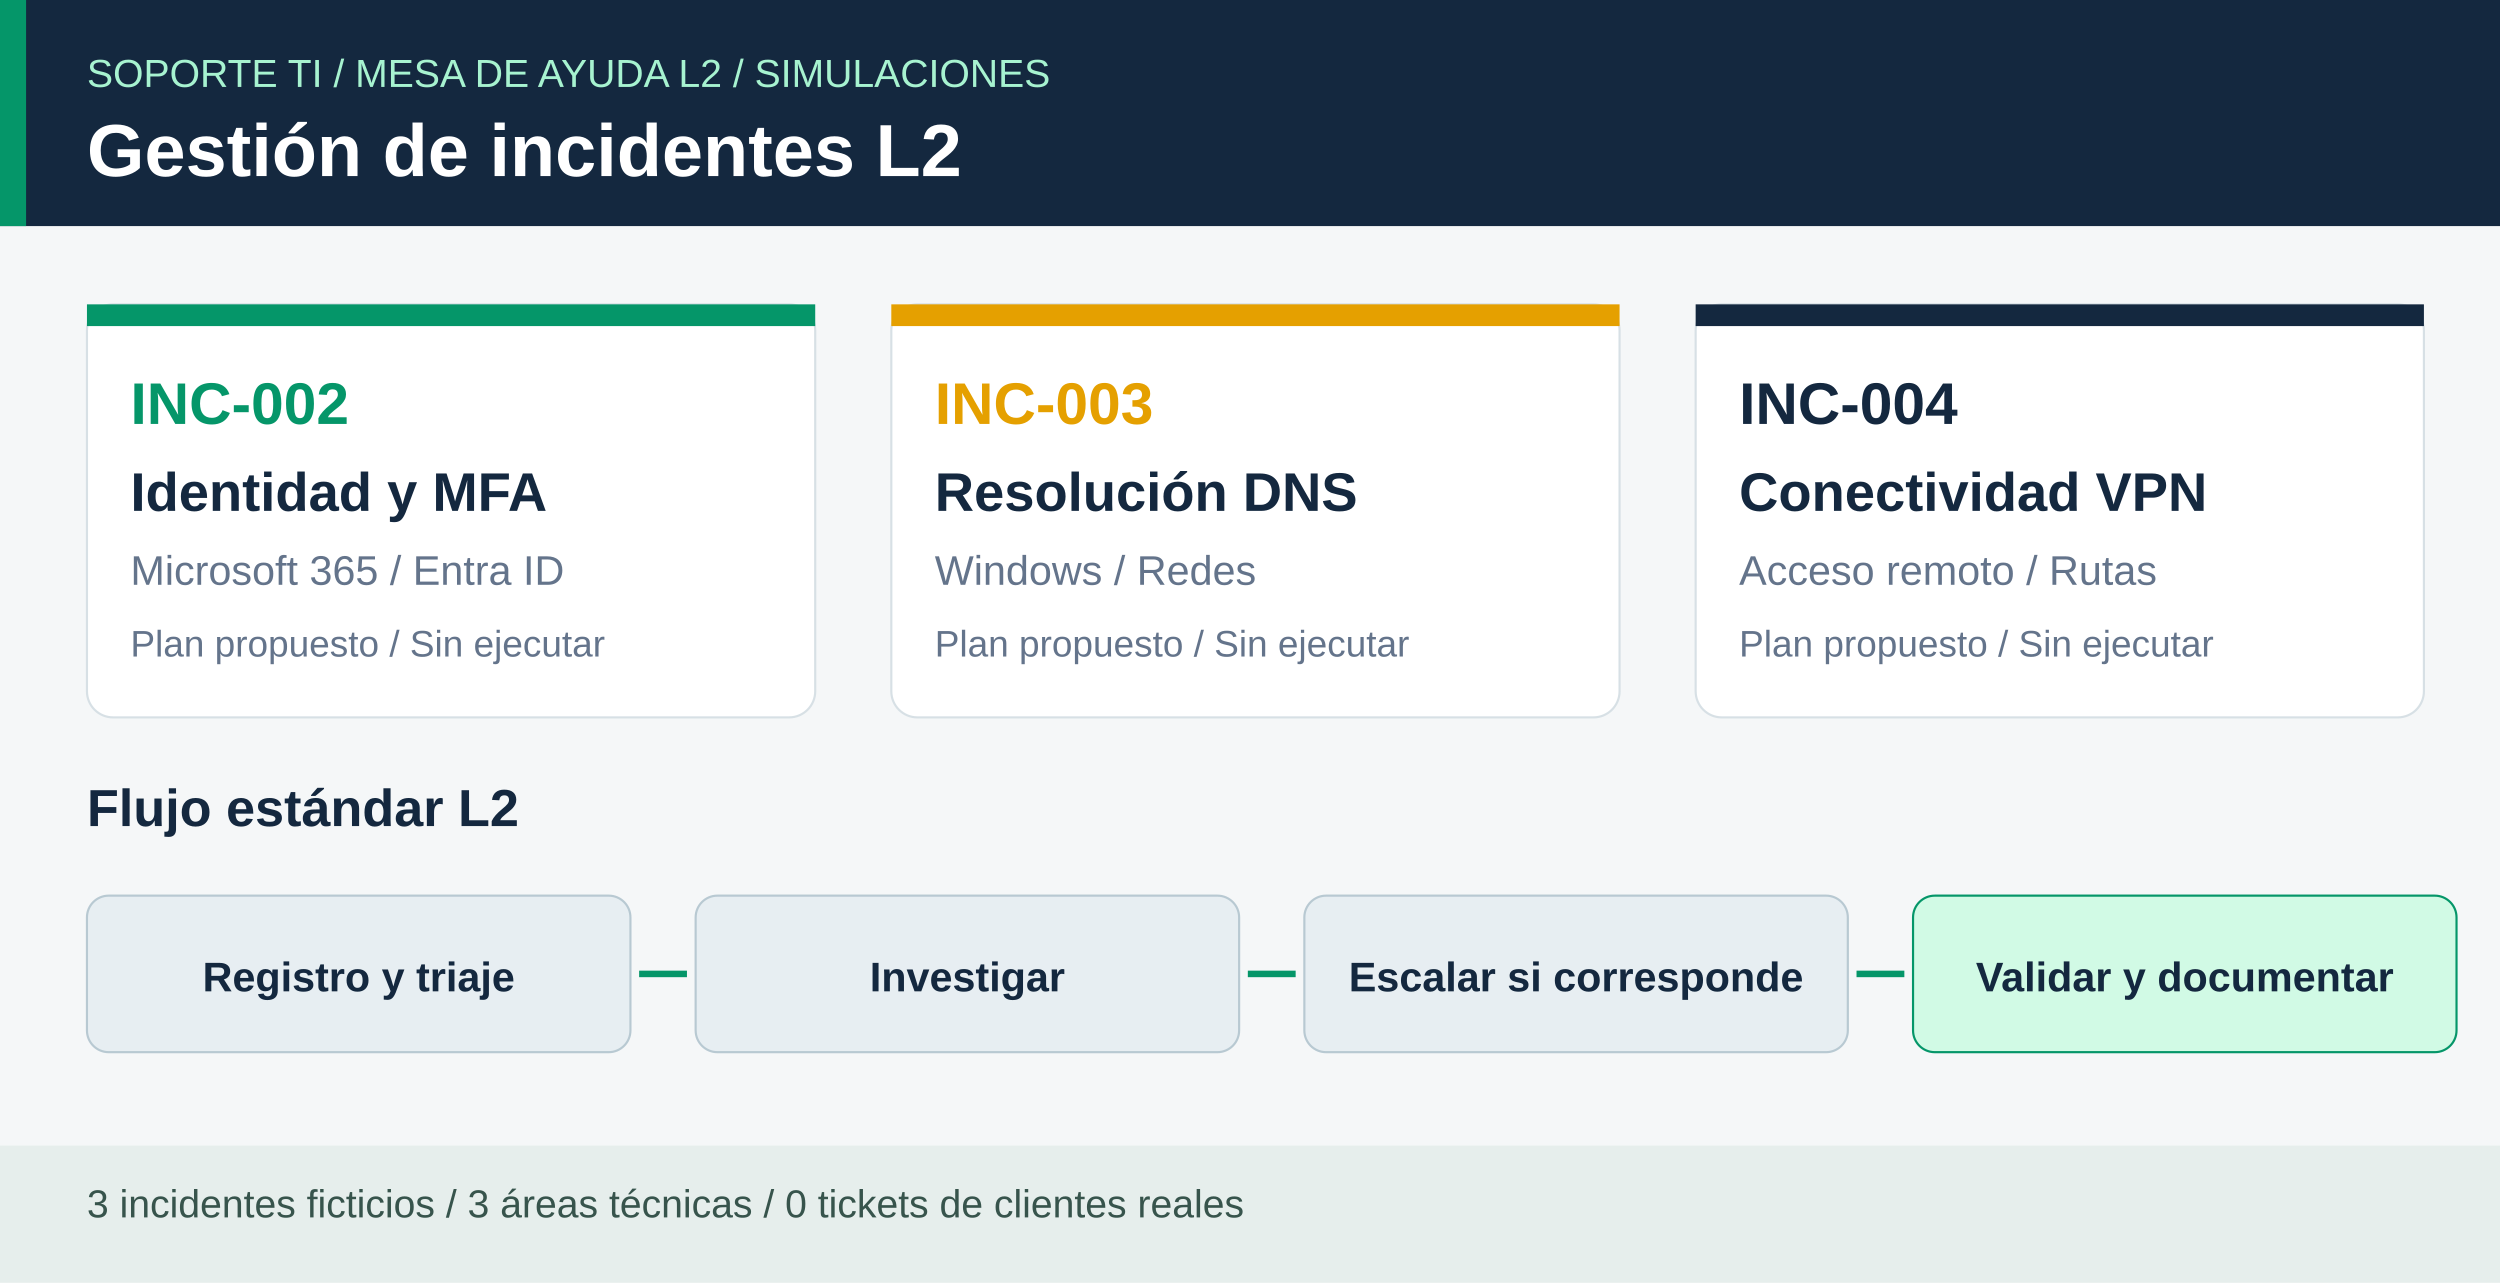
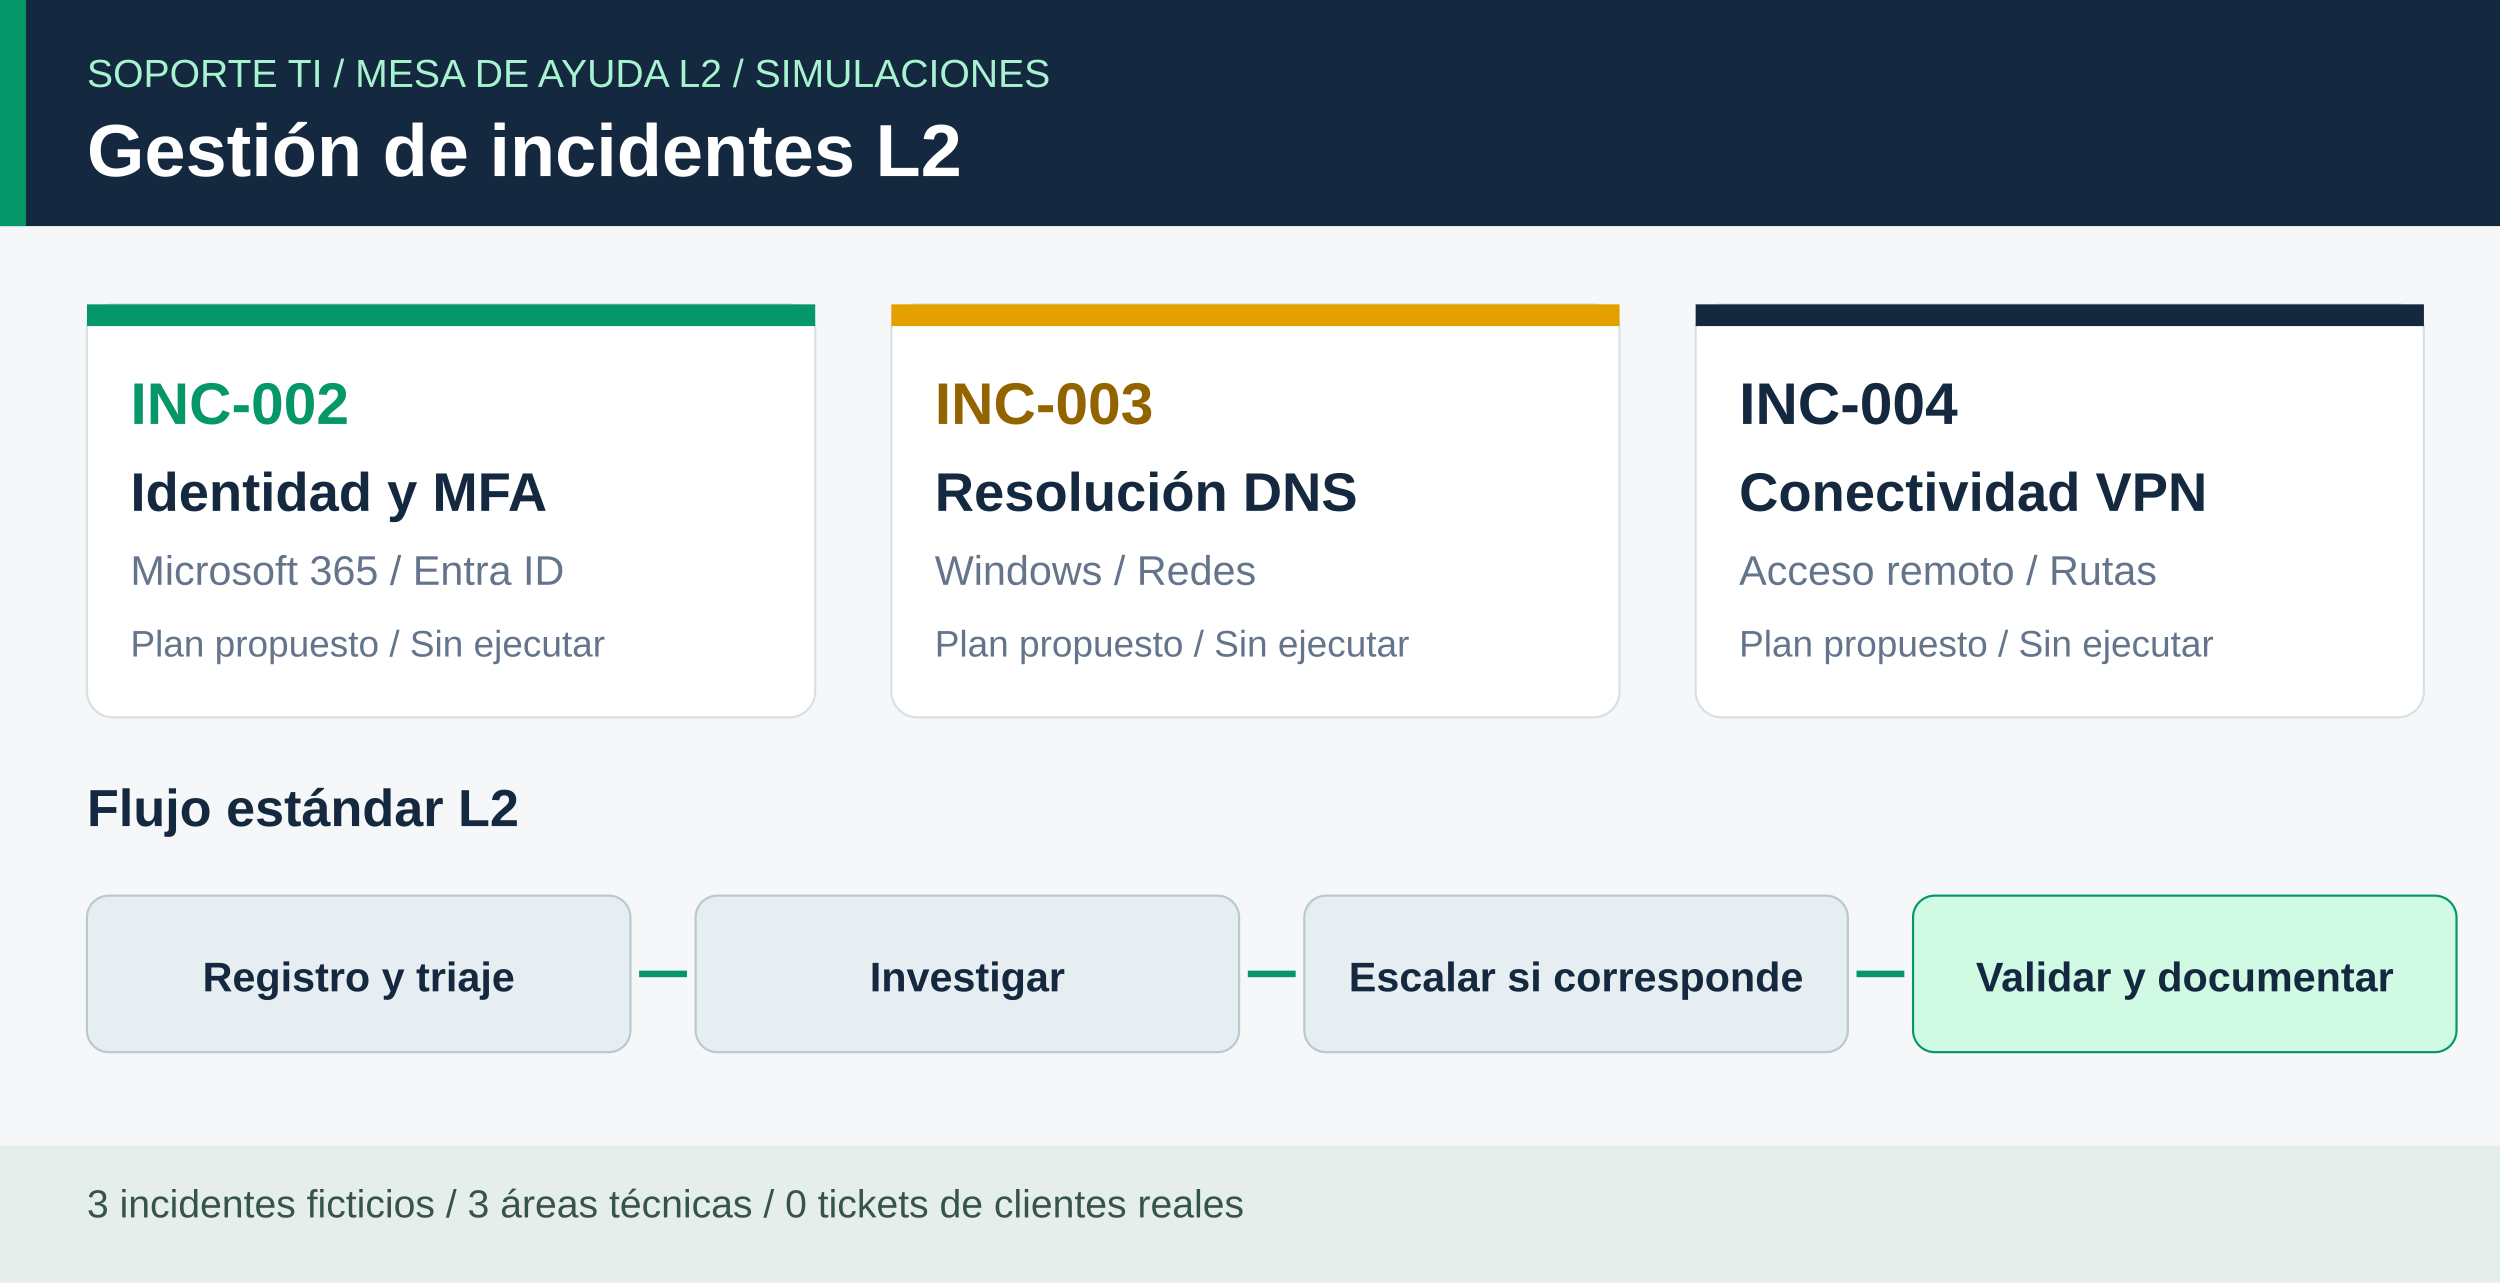
- <svg xmlns="http://www.w3.org/2000/svg" width="1150" height="590">
+ <svg xmlns="http://www.w3.org/2000/svg" width="1150" height="590" viewBox="0 0 1150 590" role="img" aria-labelledby="svg-title svg-desc">
  <rect width="1150" height="590" fill="#F5F7F8" />
  <rect width="1150" height="104" fill="#14283F" />
  <rect width="12" height="104" fill="#059669" />
  <g font-family="Arial">
    <text x="40" y="40" fill="#A7F3D0" font-size="18">SOPORTE TI / MESA DE AYUDA L2 / SIMULACIONES</text>
    <text x="40" y="81" fill="white" font-size="34" font-weight="bold">Gestión de incidentes L2</text>
    <rect x="40" y="140" width="335" height="190" rx="12" fill="white" stroke="#D7E0E5" />
    <rect x="40" y="140" width="335" height="10" fill="#059669" />
    <text x="60" y="195" font-size="27" font-weight="bold" fill="#059669">INC-002</text>
    <text x="60" y="235" font-size="25" font-weight="bold" fill="#14283F">Identidad y MFA</text>
    <text x="60" y="269" font-size="19" fill="#64748B">Microsoft 365 / Entra ID</text>
    <text x="60" y="302" font-size="17" fill="#64748B">Plan propuesto / Sin ejecutar</text>
    <rect x="410" y="140" width="335" height="190" rx="12" fill="white" stroke="#D7E0E5" />
    <rect x="410" y="140" width="335" height="10" fill="#E5A000" />
-     <text x="430" y="195" font-size="27" font-weight="bold" fill="#E5A000">INC-003</text>
+     <text x="430" y="195" font-size="27" font-weight="bold" fill="#936300">INC-003</text>
    <text x="430" y="235" font-size="25" font-weight="bold" fill="#14283F">Resolución DNS</text>
    <text x="430" y="269" font-size="19" fill="#64748B">Windows / Redes</text>
    <text x="430" y="302" font-size="17" fill="#64748B">Plan propuesto / Sin ejecutar</text>
    <rect x="780" y="140" width="335" height="190" rx="12" fill="white" stroke="#D7E0E5" />
    <rect x="780" y="140" width="335" height="10" fill="#14283F" />
    <text x="800" y="195" font-size="27" font-weight="bold" fill="#14283F">INC-004</text>
    <text x="800" y="235" font-size="25" font-weight="bold" fill="#14283F">Conectividad VPN</text>
    <text x="800" y="269" font-size="19" fill="#64748B">Acceso remoto / Rutas</text>
    <text x="800" y="302" font-size="17" fill="#64748B">Plan propuesto / Sin ejecutar</text>
    <text x="40" y="380" font-size="24" font-weight="bold" fill="#14283F">Flujo estándar L2</text>
    <rect x="40" y="412" width="250" height="72" rx="10" fill="#E7EEF2" stroke="#B8C9D2" />
    <text x="165" y="456" text-anchor="middle" font-size="19" font-weight="bold" fill="#14283F">Registro y triaje</text>
    <path d="M294 448 h22" stroke="#059669" stroke-width="3" />
    <rect x="320" y="412" width="250" height="72" rx="10" fill="#E7EEF2" stroke="#B8C9D2" />
    <text x="445" y="456" text-anchor="middle" font-size="19" font-weight="bold" fill="#14283F">Investigar</text>
    <path d="M574 448 h22" stroke="#059669" stroke-width="3" />
    <rect x="600" y="412" width="250" height="72" rx="10" fill="#E7EEF2" stroke="#B8C9D2" />
    <text x="725" y="456" text-anchor="middle" font-size="19" font-weight="bold" fill="#14283F">Escalar si corresponde</text>
    <path d="M854 448 h22" stroke="#059669" stroke-width="3" />
    <rect x="880" y="412" width="250" height="72" rx="10" fill="#D1FAE5" stroke="#059669" />
    <text x="1005" y="456" text-anchor="middle" font-size="19" font-weight="bold" fill="#14283F">Validar y documentar</text>
    <rect y="527" width="1150" height="63" fill="#E6EEEC" />
    <text x="40" y="560" font-size="18" fill="#37544C">3 incidentes ficticios / 3 áreas técnicas / 0 tickets de clientes reales</text>
  </g>
</svg>
